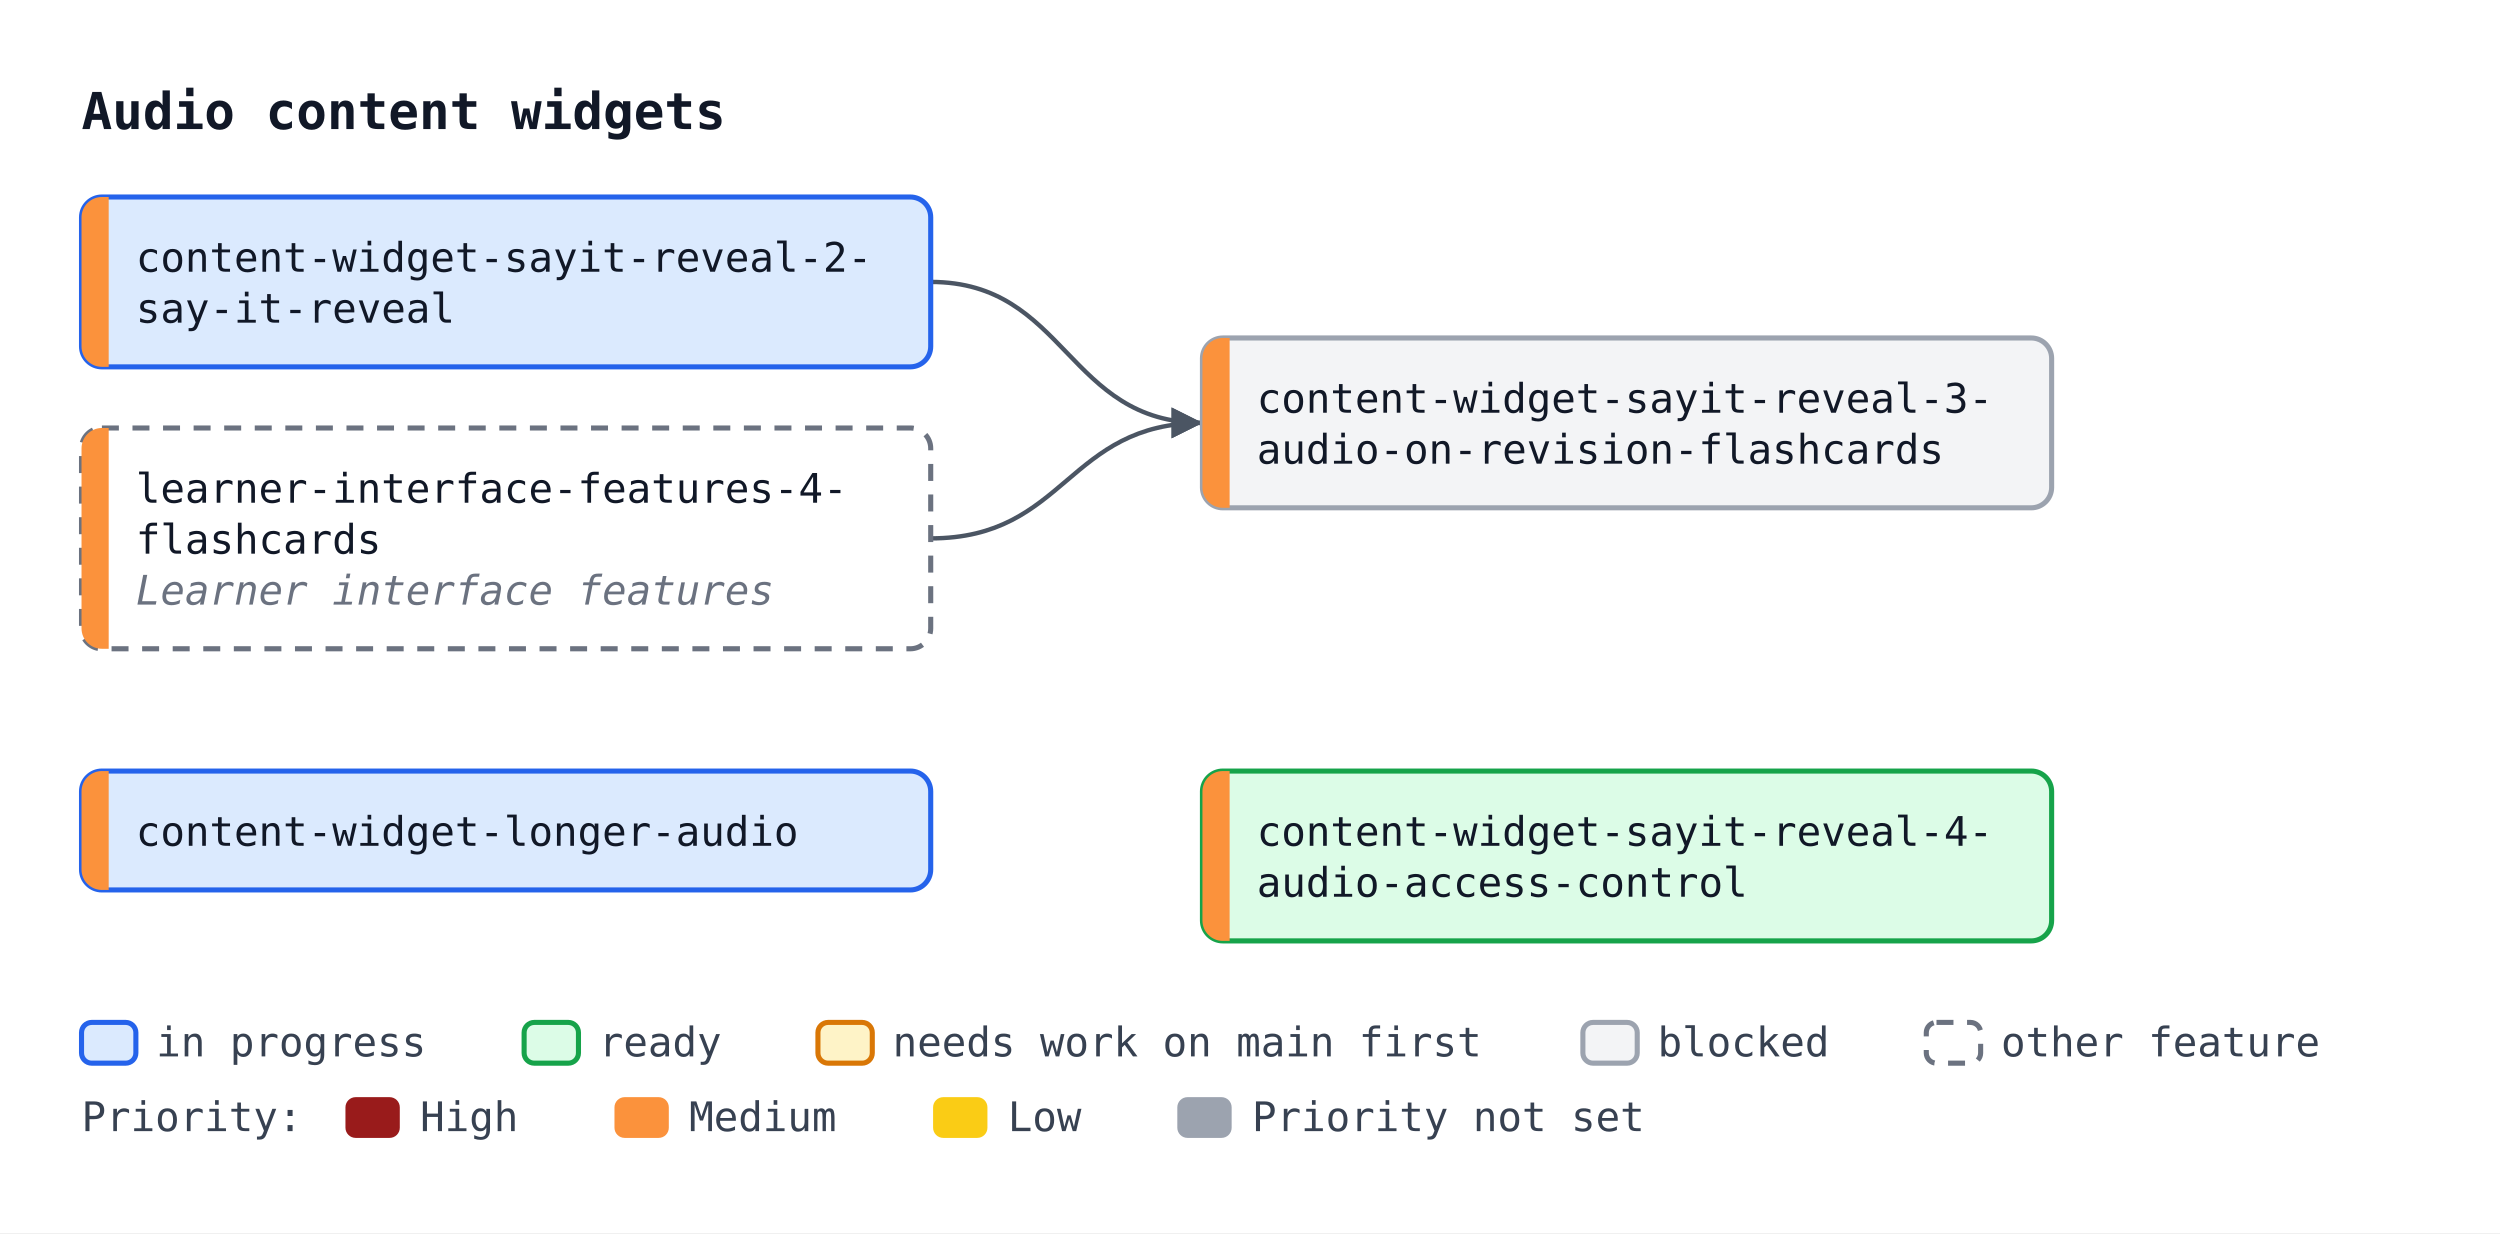
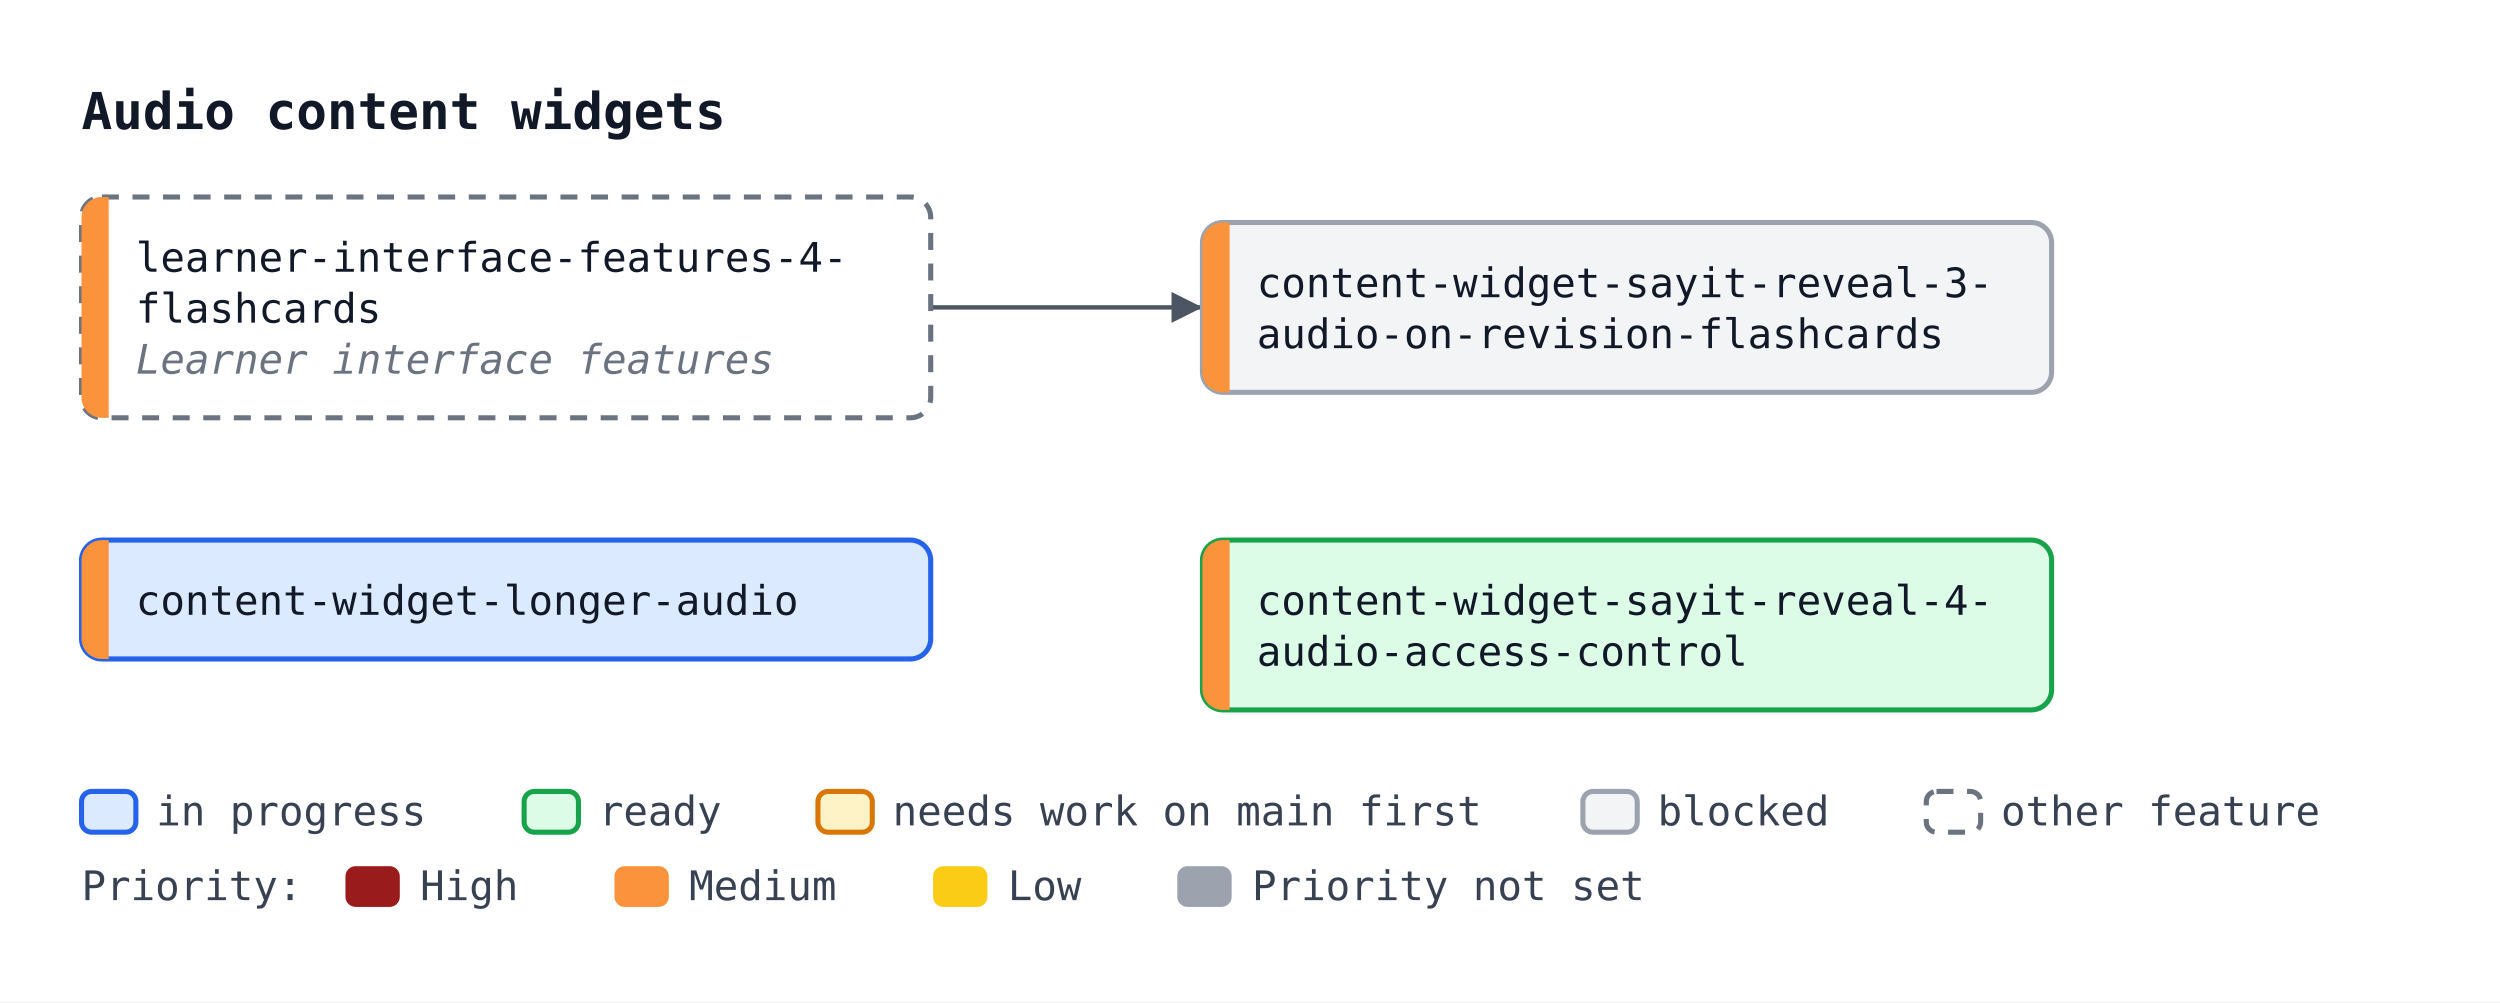
- <svg xmlns="http://www.w3.org/2000/svg" width="736" height="363" viewBox="0 0 736 363" font-family="ui-monospace, SFMono-Regular, Menlo, Consolas, monospace" font-size="12">
+ <svg xmlns="http://www.w3.org/2000/svg" width="736" height="295" viewBox="0 0 736 295" font-family="ui-monospace, SFMono-Regular, Menlo, Consolas, monospace" font-size="12">
  <defs>
    <marker id="arrow" viewBox="0 0 10 10" refX="10" refY="5" markerWidth="7" markerHeight="7" orient="auto-start-reverse">
      <path d="M0,0 L10,5 L0,10 z" fill="#4b5563" />
    </marker>
  </defs>
-   <rect width="736" height="363" fill="#ffffff" />
+   <rect width="736" height="295" fill="#ffffff" />
  <text x="24" y="38" font-size="15" font-weight="bold" fill="#111827">Audio content widgets</text>
-   <path d="M274.0,83.0 C314.0,83.0 314.0,124.5 354.0,124.5" fill="none" stroke="#4b5563" stroke-width="1.3" marker-end="url(#arrow)" />
-   <path d="M274.0,158.5 C314.0,158.5 314.0,124.5 354.0,124.5" fill="none" stroke="#4b5563" stroke-width="1.3" marker-end="url(#arrow)" />
-   <rect x="24.0" y="58.0" width="250" height="50" rx="6" fill="#dbeafe" stroke="#2563eb" stroke-width="1.5" />
-   <path d="M32.0,58.0 H30.0 A6,6 0 0 0 24.0,64.0 V102.0 A6,6 0 0 0 30.0,108.0 H32.0 Z" fill="#fb923c" />
-   <text x="40.0" y="80.0" fill="#111827">content-widget-sayit-reveal-2-</text>
-   <text x="40.0" y="95.0" fill="#111827">say-it-reveal</text>
-   <rect x="354.0" y="99.5" width="250" height="50" rx="6" fill="#f3f4f6" stroke="#9ca3af" stroke-width="1.5" />
-   <path d="M362.0,99.5 H360.0 A6,6 0 0 0 354.0,105.5 V143.5 A6,6 0 0 0 360.0,149.5 H362.0 Z" fill="#fb923c" />
-   <text x="370.0" y="121.5" fill="#111827">content-widget-sayit-reveal-3-</text>
-   <text x="370.0" y="136.5" fill="#111827">audio-on-revision-flashcards</text>
-   <rect x="24.0" y="126.0" width="250" height="65" rx="6" fill="#ffffff" stroke="#6b7280" stroke-width="1.5" stroke-dasharray="5 4" />
-   <path d="M32.0,126.0 H30.0 A6,6 0 0 0 24.0,132.0 V185.0 A6,6 0 0 0 30.0,191.0 H32.0 Z" fill="#fb923c" />
-   <text x="40.0" y="148.0" fill="#111827">learner-interface-features-4-</text>
-   <text x="40.0" y="163.0" fill="#111827">flashcards</text>
-   <text x="40.0" y="178.0" fill="#6b7280" font-style="italic">Learner interface features</text>
-   <rect x="24.0" y="227.0" width="250" height="35" rx="6" fill="#dbeafe" stroke="#2563eb" stroke-width="1.5" />
-   <path d="M32.0,227.0 H30.0 A6,6 0 0 0 24.0,233.0 V256.0 A6,6 0 0 0 30.0,262.0 H32.0 Z" fill="#fb923c" />
-   <text x="40.0" y="249.0" fill="#111827">content-widget-longer-audio</text>
-   <rect x="354.0" y="227.0" width="250" height="50" rx="6" fill="#dcfce7" stroke="#16a34a" stroke-width="1.5" />
-   <path d="M362.0,227.0 H360.0 A6,6 0 0 0 354.0,233.0 V271.0 A6,6 0 0 0 360.0,277.0 H362.0 Z" fill="#fb923c" />
-   <text x="370.0" y="249.0" fill="#111827">content-widget-sayit-reveal-4-</text>
-   <text x="370.0" y="264.0" fill="#111827">audio-access-control</text>
-   <rect x="24.0" y="301" width="16" height="12" rx="3" fill="#dbeafe" stroke="#2563eb" stroke-width="1.5" />
-   <text x="46.0" y="311" fill="#374151">in progress</text>
-   <rect x="154.3" y="301" width="16" height="12" rx="3" fill="#dcfce7" stroke="#16a34a" stroke-width="1.5" />
-   <text x="176.3" y="311" fill="#374151">ready</text>
-   <rect x="240.8" y="301" width="16" height="12" rx="3" fill="#fef3c7" stroke="#d97706" stroke-width="1.5" />
-   <text x="262.8" y="311" fill="#374151">needs work on main first</text>
-   <rect x="466.0" y="301" width="16" height="12" rx="3" fill="#f3f4f6" stroke="#9ca3af" stroke-width="1.5" />
-   <text x="488.0" y="311" fill="#374151">blocked</text>
-   <rect x="567.1" y="301" width="16" height="12" rx="3" fill="#ffffff" stroke="#6b7280" stroke-width="1.5" stroke-dasharray="5 4" />
-   <text x="589.1" y="311" fill="#374151">other feature</text>
-   <text x="24" y="333" fill="#374151">Priority:</text>
-   <rect x="101.7" y="323" width="16" height="12" rx="3" fill="#991b1b" />
-   <text x="123.7" y="333" fill="#374151">High</text>
-   <rect x="180.9" y="323" width="16" height="12" rx="3" fill="#fb923c" />
-   <text x="202.9" y="333" fill="#374151">Medium</text>
-   <rect x="274.7" y="323" width="16" height="12" rx="3" fill="#facc15" />
-   <text x="296.7" y="333" fill="#374151">Low</text>
-   <rect x="346.6" y="323" width="16" height="12" rx="3" fill="#9ca3af" />
-   <text x="368.6" y="333" fill="#374151">Priority not set</text>
+   <path d="M274.0,90.5 C314.0,90.5 314.0,90.5 354.0,90.5" fill="none" stroke="#4b5563" stroke-width="1.3" marker-end="url(#arrow)" />
+   <rect x="354.0" y="65.5" width="250" height="50" rx="6" fill="#f3f4f6" stroke="#9ca3af" stroke-width="1.5" />
+   <path d="M362.0,65.5 H360.0 A6,6 0 0 0 354.0,71.5 V109.5 A6,6 0 0 0 360.0,115.5 H362.0 Z" fill="#fb923c" />
+   <text x="370.0" y="87.5" fill="#111827">content-widget-sayit-reveal-3-</text>
+   <text x="370.0" y="102.5" fill="#111827">audio-on-revision-flashcards</text>
+   <rect x="24.0" y="58.0" width="250" height="65" rx="6" fill="#ffffff" stroke="#6b7280" stroke-width="1.5" stroke-dasharray="5 4" />
+   <path d="M32.0,58.0 H30.0 A6,6 0 0 0 24.0,64.0 V117.0 A6,6 0 0 0 30.0,123.0 H32.0 Z" fill="#fb923c" />
+   <text x="40.0" y="80.0" fill="#111827">learner-interface-features-4-</text>
+   <text x="40.0" y="95.0" fill="#111827">flashcards</text>
+   <text x="40.0" y="110.0" fill="#6b7280" font-style="italic">Learner interface features</text>
+   <rect x="24.0" y="159.0" width="250" height="35" rx="6" fill="#dbeafe" stroke="#2563eb" stroke-width="1.5" />
+   <path d="M32.0,159.0 H30.0 A6,6 0 0 0 24.0,165.0 V188.0 A6,6 0 0 0 30.0,194.0 H32.0 Z" fill="#fb923c" />
+   <text x="40.0" y="181.0" fill="#111827">content-widget-longer-audio</text>
+   <rect x="354.0" y="159.0" width="250" height="50" rx="6" fill="#dcfce7" stroke="#16a34a" stroke-width="1.5" />
+   <path d="M362.0,159.0 H360.0 A6,6 0 0 0 354.0,165.0 V203.0 A6,6 0 0 0 360.0,209.0 H362.0 Z" fill="#fb923c" />
+   <text x="370.0" y="181.0" fill="#111827">content-widget-sayit-reveal-4-</text>
+   <text x="370.0" y="196.0" fill="#111827">audio-access-control</text>
+   <rect x="24.0" y="233" width="16" height="12" rx="3" fill="#dbeafe" stroke="#2563eb" stroke-width="1.5" />
+   <text x="46.0" y="243" fill="#374151">in progress</text>
+   <rect x="154.3" y="233" width="16" height="12" rx="3" fill="#dcfce7" stroke="#16a34a" stroke-width="1.5" />
+   <text x="176.3" y="243" fill="#374151">ready</text>
+   <rect x="240.8" y="233" width="16" height="12" rx="3" fill="#fef3c7" stroke="#d97706" stroke-width="1.5" />
+   <text x="262.8" y="243" fill="#374151">needs work on main first</text>
+   <rect x="466.0" y="233" width="16" height="12" rx="3" fill="#f3f4f6" stroke="#9ca3af" stroke-width="1.5" />
+   <text x="488.0" y="243" fill="#374151">blocked</text>
+   <rect x="567.1" y="233" width="16" height="12" rx="3" fill="#ffffff" stroke="#6b7280" stroke-width="1.5" stroke-dasharray="5 4" />
+   <text x="589.1" y="243" fill="#374151">other feature</text>
+   <text x="24" y="265" fill="#374151">Priority:</text>
+   <rect x="101.7" y="255" width="16" height="12" rx="3" fill="#991b1b" />
+   <text x="123.7" y="265" fill="#374151">High</text>
+   <rect x="180.9" y="255" width="16" height="12" rx="3" fill="#fb923c" />
+   <text x="202.9" y="265" fill="#374151">Medium</text>
+   <rect x="274.7" y="255" width="16" height="12" rx="3" fill="#facc15" />
+   <text x="296.7" y="265" fill="#374151">Low</text>
+   <rect x="346.6" y="255" width="16" height="12" rx="3" fill="#9ca3af" />
+   <text x="368.6" y="265" fill="#374151">Priority not set</text>
</svg>
